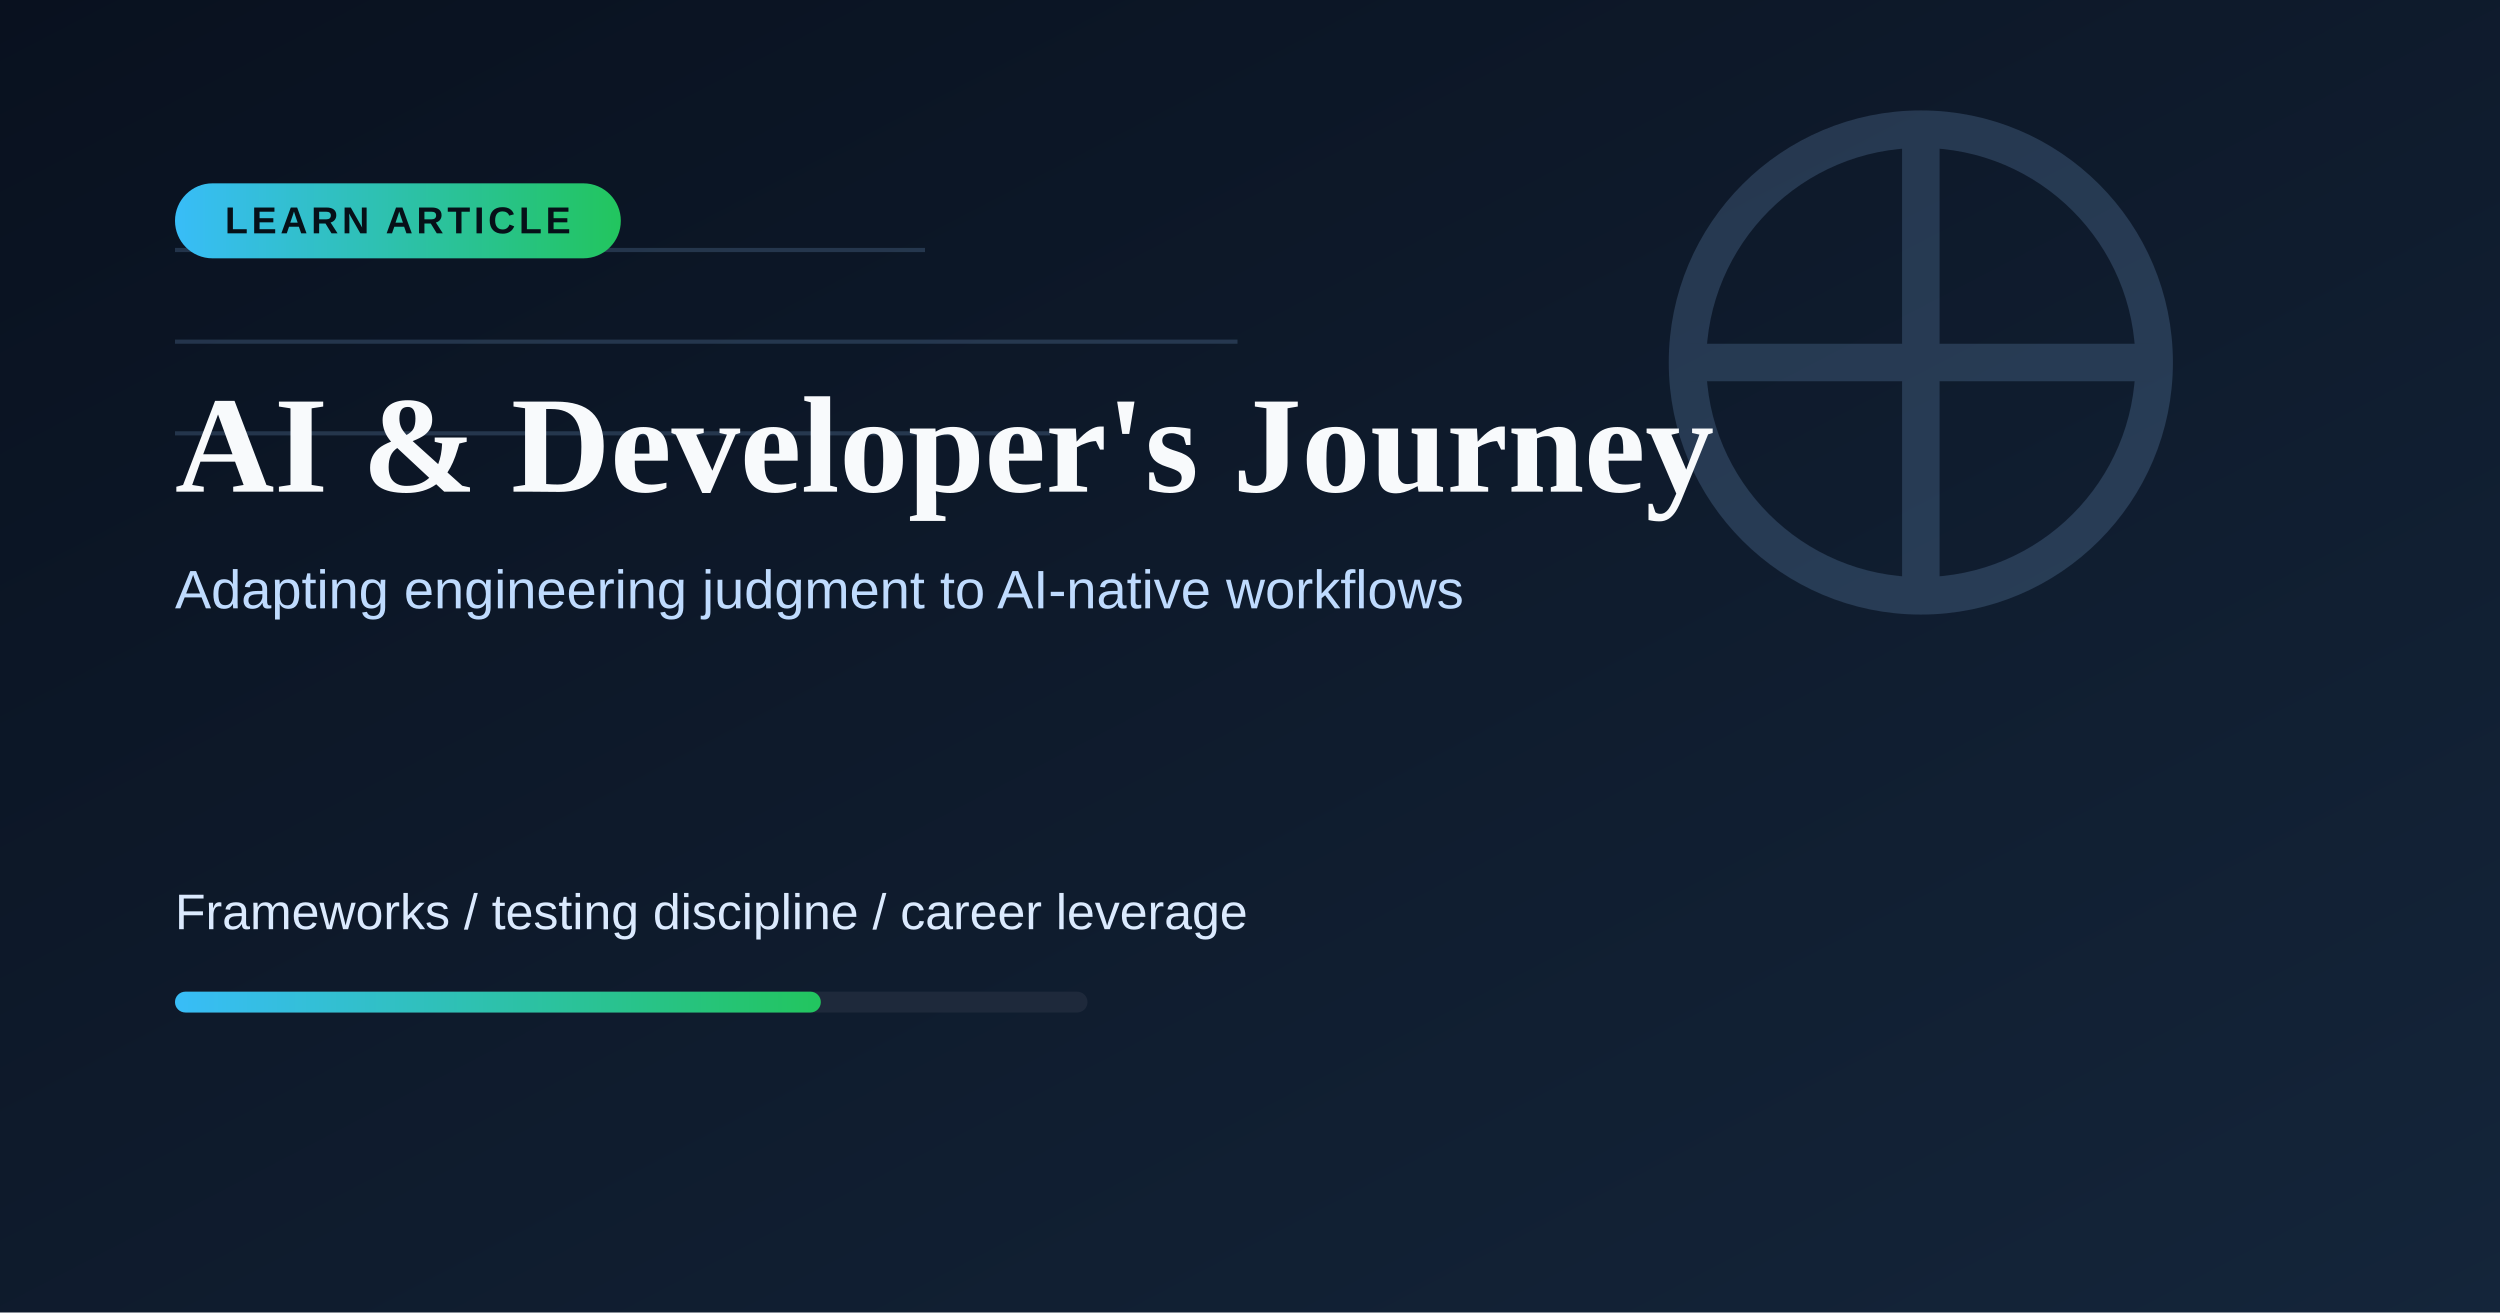
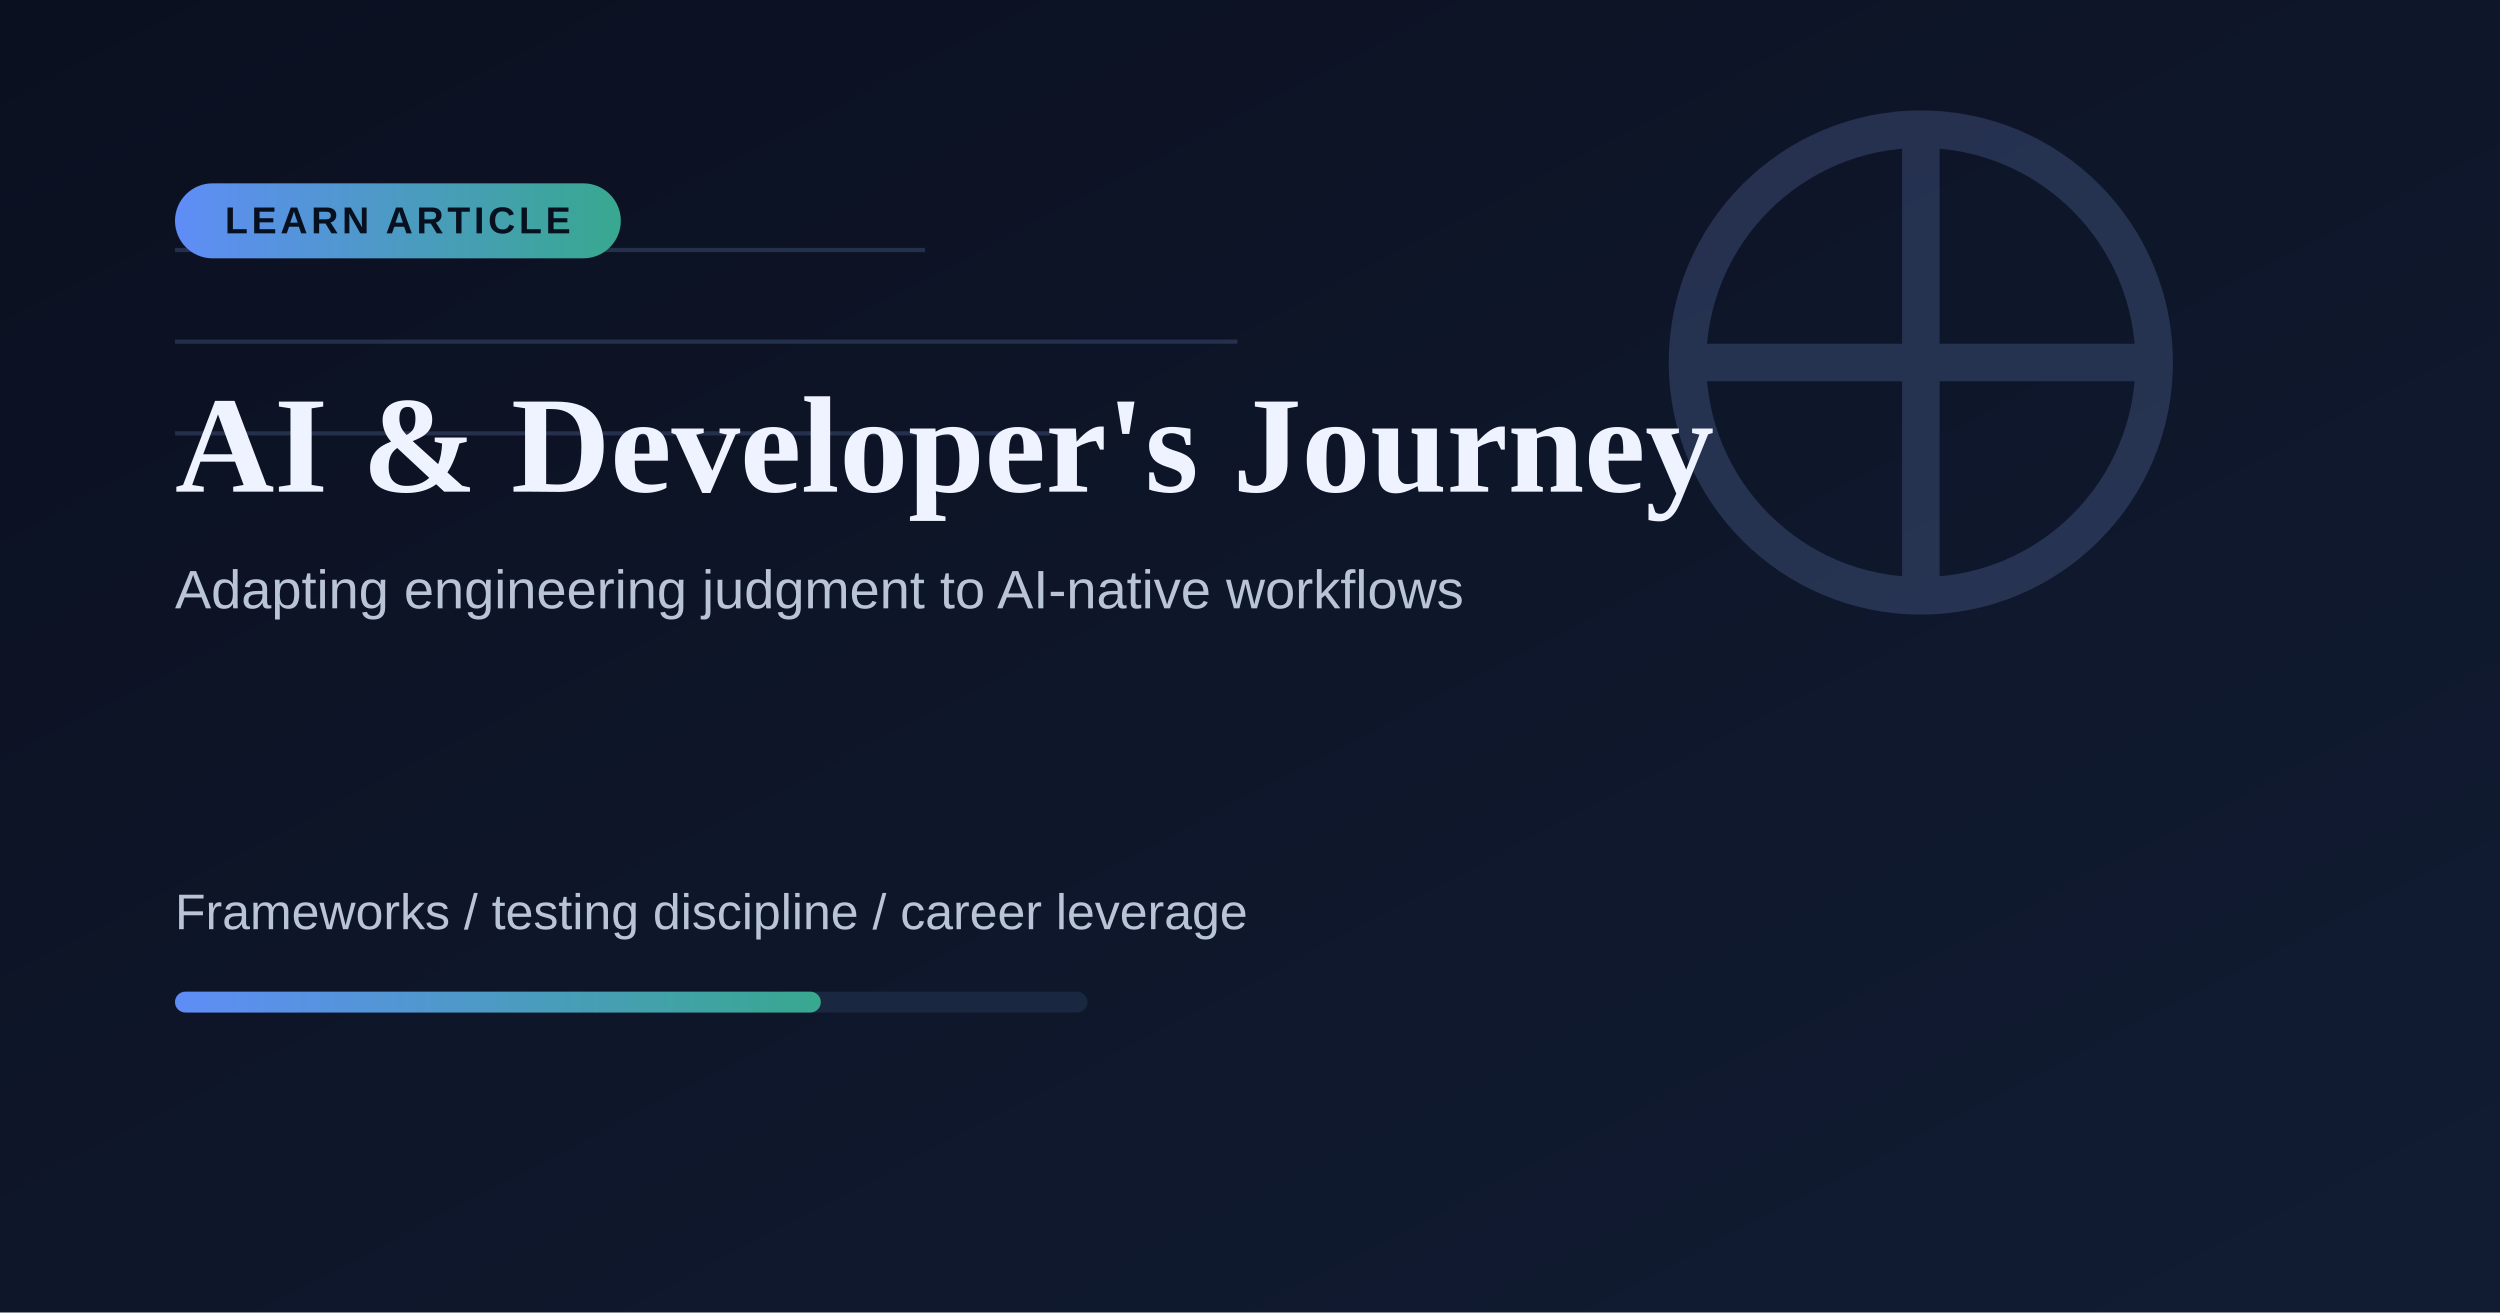
<svg xmlns="http://www.w3.org/2000/svg" viewBox="0 0 1200 630" role="img" aria-labelledby="title desc">
  <defs>
    <linearGradient id="bg" x1="0" y1="0" x2="1" y2="1">
-       <stop offset="0%" stop-color="#09111f" />
-       <stop offset="100%" stop-color="#14253a" />
+       <stop offset="0%" stop-color="#0b1020" />
+       <stop offset="100%" stop-color="#111c33" />
    </linearGradient>
    <linearGradient id="accent" x1="0" y1="0" x2="1" y2="0">
-       <stop offset="0%" stop-color="#38bdf8" />
-       <stop offset="100%" stop-color="#22c55e" />
+       <stop offset="0%" stop-color="#5f8df7" />
+       <stop offset="100%" stop-color="#38a88f" />
    </linearGradient>
  </defs>
  <rect width="1200" height="630" fill="url(#bg)" />
-   <g opacity="0.18" stroke="#93c5fd" fill="none">
+   <g opacity="0.18" stroke="#8fb0ff" fill="none">
    <path d="M84 120h360" stroke-width="2" />
    <path d="M84 164h510" stroke-width="2" />
    <path d="M84 208h420" stroke-width="2" />
    <circle cx="922" cy="174" r="112" stroke-width="18" />
    <path d="M922 62v224M810 174h224" stroke-width="18" />
  </g>
  <rect x="84" y="88" width="214" height="36" rx="18" fill="url(#accent)" />
-   <text x="108" y="112" fill="#061018" font-size="18" font-family="Segoe UI, Arial, sans-serif" font-weight="700" letter-spacing="1.8">LEARN ARTICLE</text>
-   <text x="84" y="236" fill="#f8fafc" font-size="66" font-family="Georgia, Times New Roman, serif" font-weight="700">AI &amp; Developer's Journey</text>
-   <text x="84" y="292" fill="#bfdbfe" font-size="26" font-family="Segoe UI, Arial, sans-serif">Adapting engineering judgment to AI-native workflows</text>
-   <text x="84" y="446" fill="#dbeafe" font-size="24" font-family="Segoe UI, Arial, sans-serif">Frameworks  /  testing discipline  /  career leverage</text>
-   <rect x="84" y="476" width="438" height="10" rx="5" fill="#1e293b" />
+   <text x="108" y="112" fill="#07101f" font-size="18" font-family="Segoe UI, Arial, sans-serif" font-weight="700" letter-spacing="1.8">LEARN ARTICLE</text>
+   <text x="84" y="236" fill="#eef3ff" font-size="66" font-family="Georgia, Times New Roman, serif" font-weight="700">AI &amp; Developer's Journey</text>
+   <text x="84" y="292" fill="#b9c4d6" font-size="26" font-family="Segoe UI, Arial, sans-serif">Adapting engineering judgment to AI-native workflows</text>
+   <text x="84" y="446" fill="#b9c4d6" font-size="24" font-family="Segoe UI, Arial, sans-serif">Frameworks  /  testing discipline  /  career leverage</text>
+   <rect x="84" y="476" width="438" height="10" rx="5" fill="#1a2740" />
  <rect x="84" y="476" width="310" height="10" rx="5" fill="url(#accent)" />
</svg>
